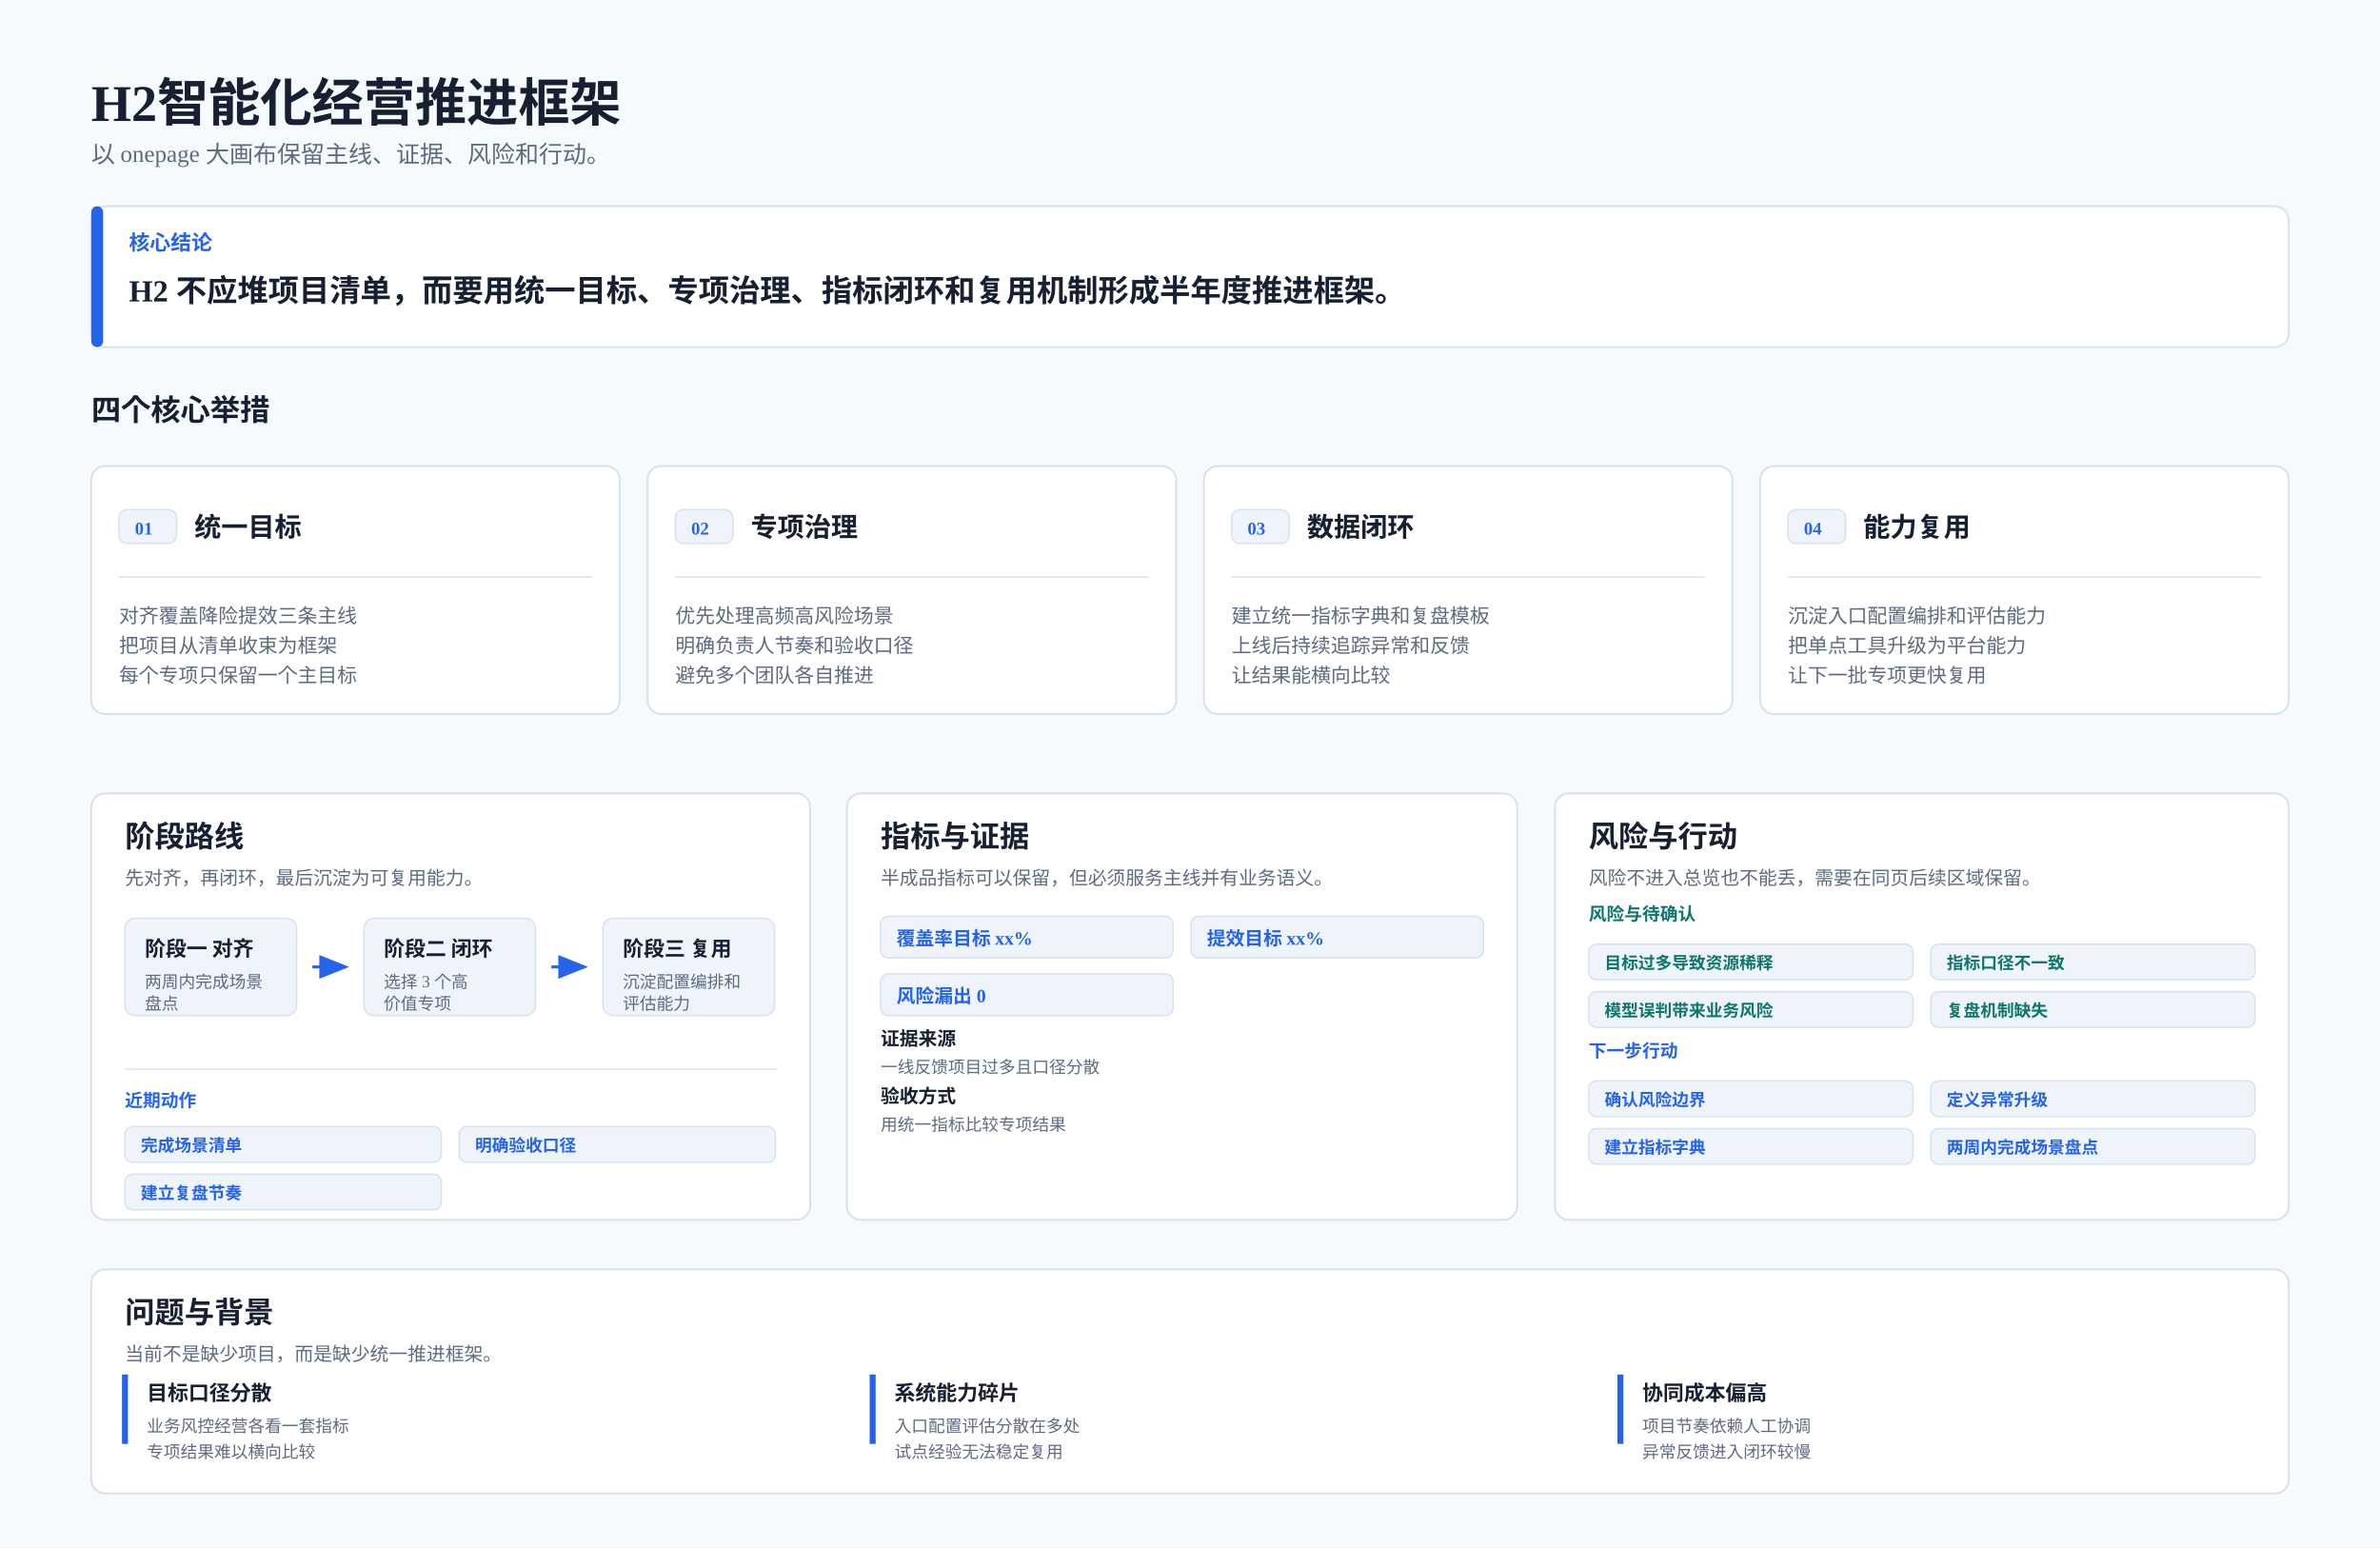
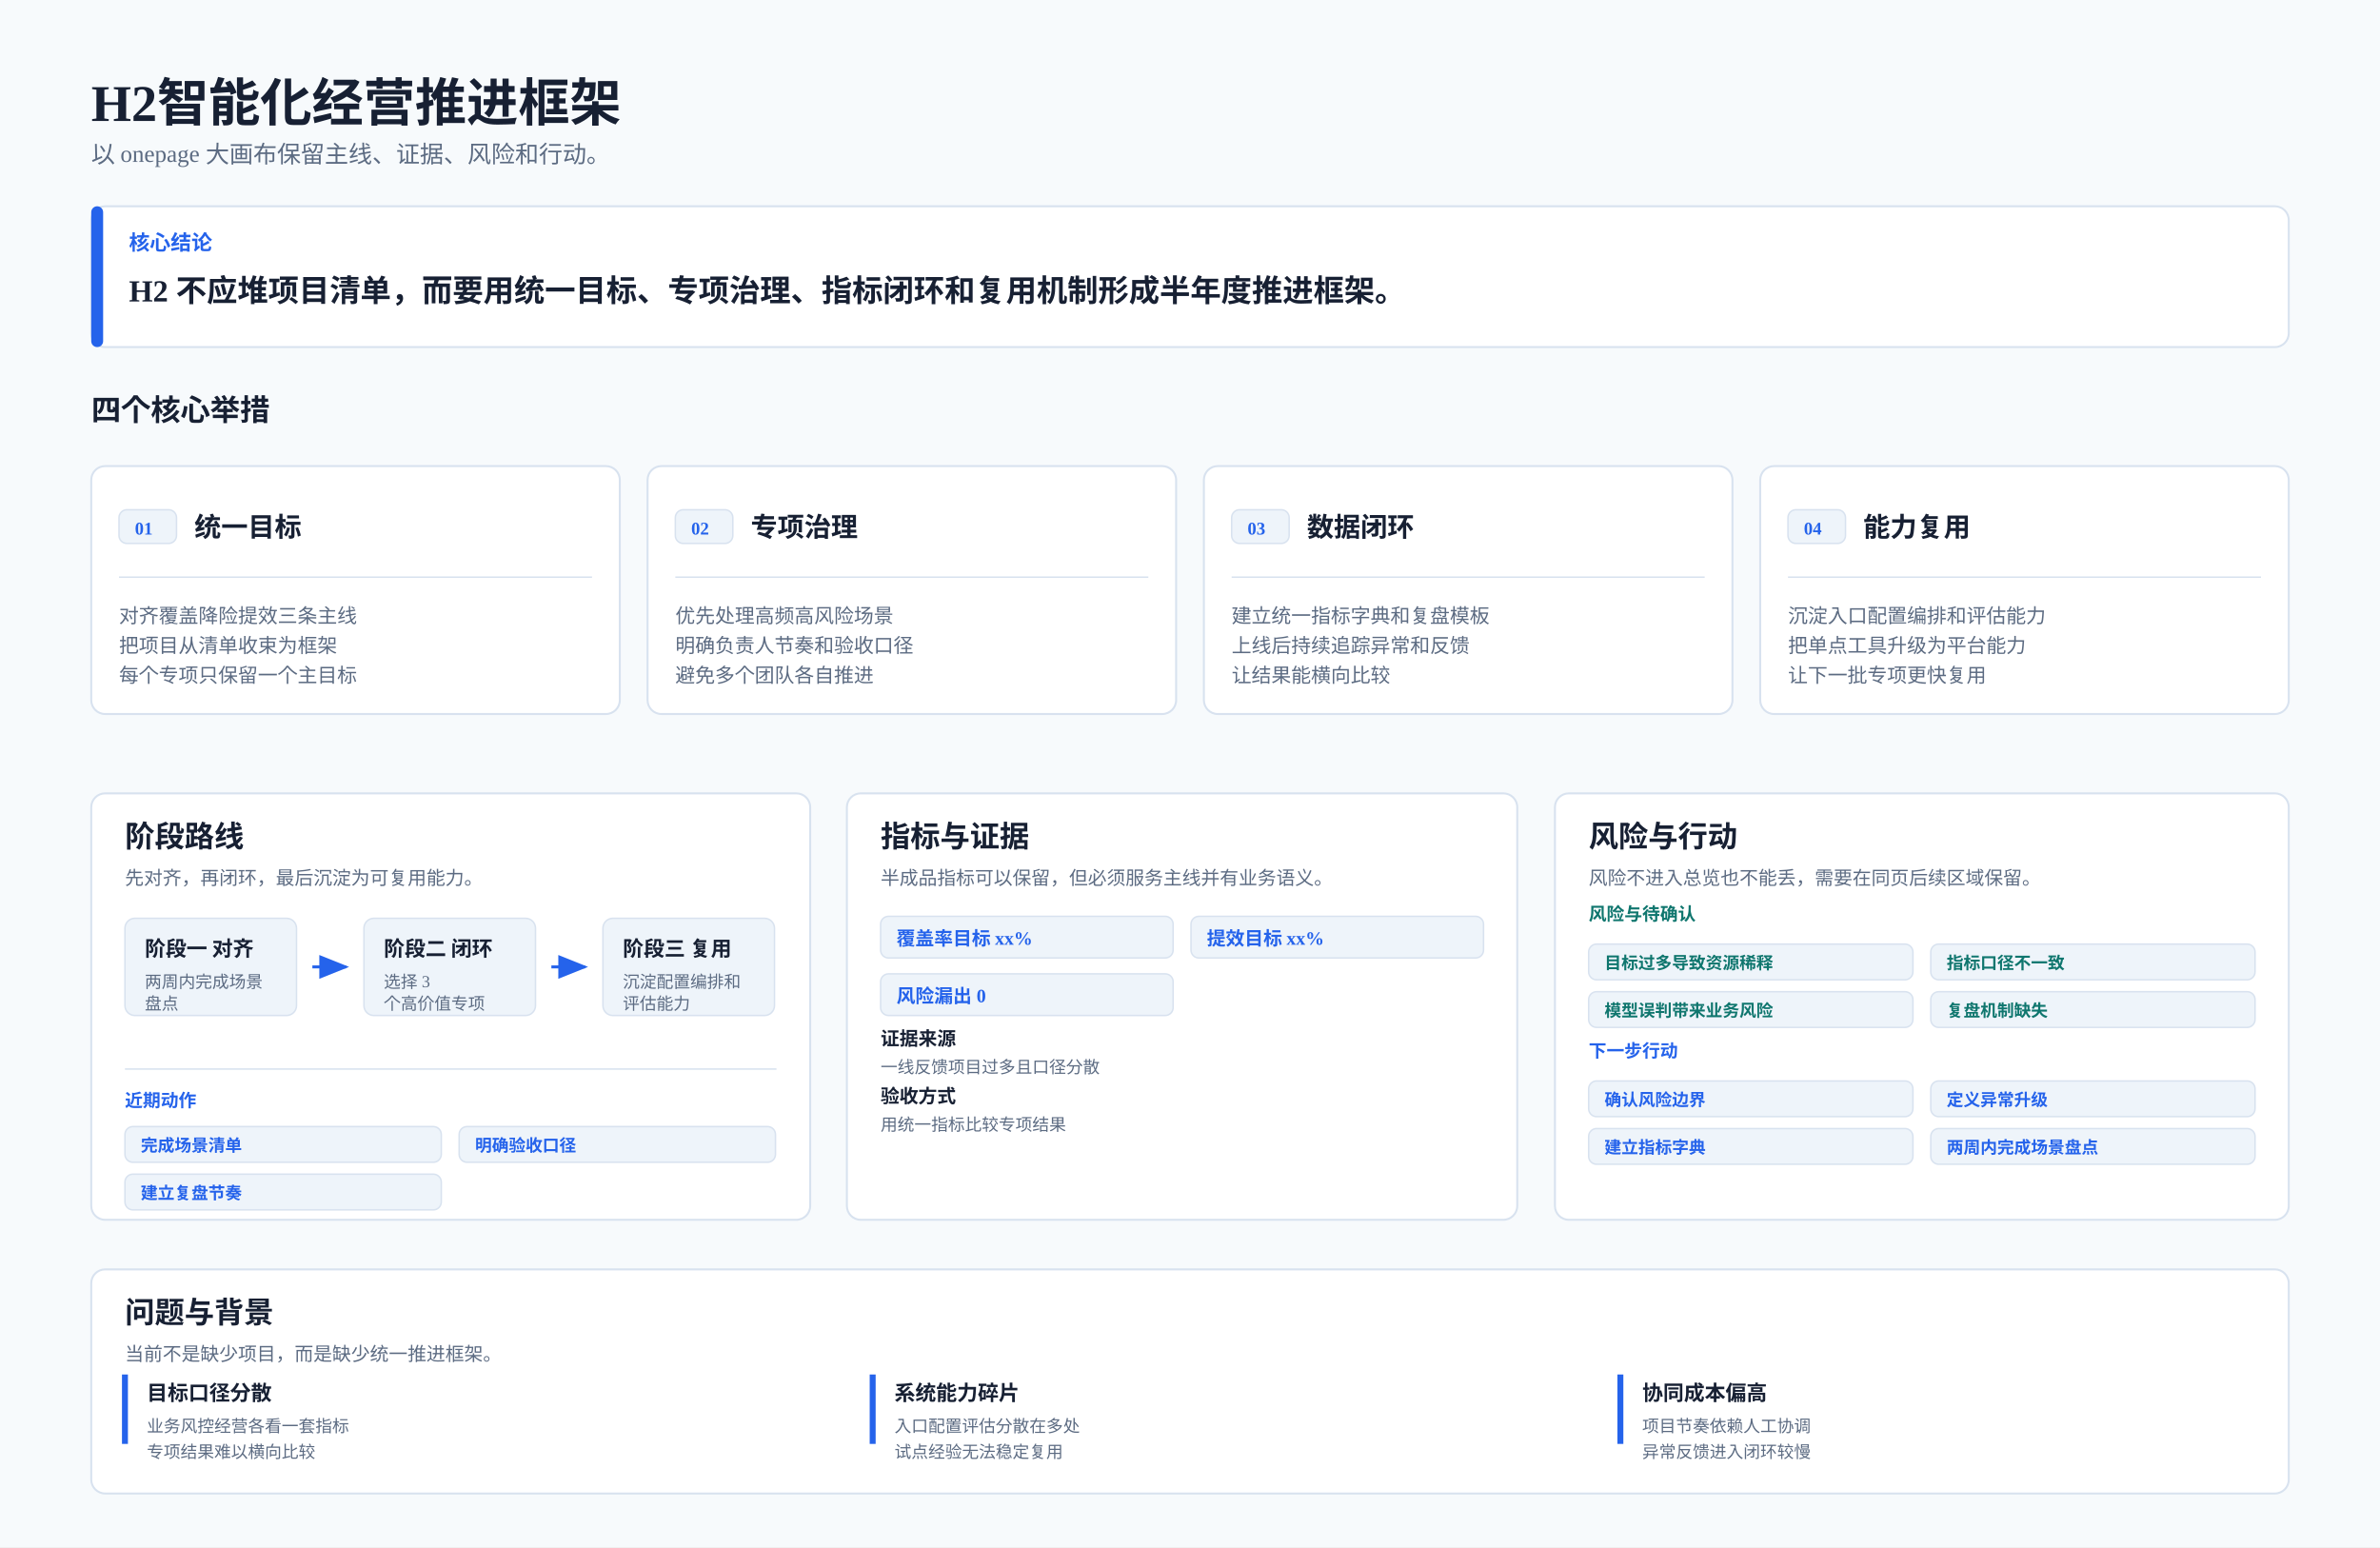
<svg xmlns="http://www.w3.org/2000/svg" width="2400" height="1560" viewBox="0 0 2400 1560">
  <defs>
    <marker id="arrow" markerWidth="12" markerHeight="12" refX="9" refY="4" orient="auto" markerUnits="strokeWidth">
      <path d="M0 0 L10 4 L0 8 z" fill="#2563EB" />
    </marker>
  </defs>
  <rect x="0" y="0" width="2400" height="1560" fill="#F7FAFC" />
  <text x="92" y="122" font-size="52" fill="#172033" font-weight="700">
    <tspan x="92" dy="0">H2智能化经营推进框架</tspan>
  </text>
  <text x="92" y="164" font-size="24" fill="#5C6B82" font-weight="400">
    <tspan x="92" dy="0">以 onepage 大画布保留主线、证据、风险和行动。</tspan>
  </text>
  <rect x="92" y="208" width="2216" height="142" rx="14" fill="#FFFFFF" stroke="#D8E2EF" stroke-width="2" />
  <rect x="92" y="208" width="12" height="142" rx="6" fill="#2563EB" />
  <text x="130" y="252" font-size="21" fill="#2563EB" font-weight="700">
    <tspan x="130" dy="0">核心结论</tspan>
  </text>
  <text x="130" y="304" font-size="31" fill="#172033" font-weight="700">
    <tspan x="130" dy="0">H2 不应堆项目清单，而要用统一目标、专项治理、指标闭环和复用机制形成半年度推进框架。</tspan>
  </text>
  <text x="92" y="424" font-size="30" fill="#172033" font-weight="700">
    <tspan x="92" dy="0">四个核心举措</tspan>
  </text>
  <rect x="92" y="470" width="533" height="250" rx="14" fill="#FFFFFF" stroke="#D8E2EF" stroke-width="2" />
  <rect x="120" y="514" width="58" height="34" rx="8" fill="#EEF4FA" stroke="#D8E2EF" stroke-width="1.5" />
  <text x="136" y="539" font-size="18" fill="#2563EB" font-weight="700">
    <tspan x="136" dy="0">01</tspan>
  </text>
  <text x="196" y="541" font-size="27" fill="#172033" font-weight="700">
    <tspan x="196" dy="0">统一目标</tspan>
  </text>
  <line x1="120" y1="582" x2="597" y2="582" stroke="#D8E2EF" stroke-width="1.5" />
  <text x="120" y="628" font-size="20" fill="#5C6B82" font-weight="400">
    <tspan x="120" dy="0">对齐覆盖降险提效三条主线</tspan>
    <tspan x="120" dy="30">把项目从清单收束为框架</tspan>
    <tspan x="120" dy="30">每个专项只保留一个主目标</tspan>
  </text>
  <rect x="653" y="470" width="533" height="250" rx="14" fill="#FFFFFF" stroke="#D8E2EF" stroke-width="2" />
  <rect x="681" y="514" width="58" height="34" rx="8" fill="#EEF4FA" stroke="#D8E2EF" stroke-width="1.5" />
  <text x="697" y="539" font-size="18" fill="#2563EB" font-weight="700">
    <tspan x="697" dy="0">02</tspan>
  </text>
  <text x="757" y="541" font-size="27" fill="#172033" font-weight="700">
    <tspan x="757" dy="0">专项治理</tspan>
  </text>
  <line x1="681" y1="582" x2="1158" y2="582" stroke="#D8E2EF" stroke-width="1.5" />
  <text x="681" y="628" font-size="20" fill="#5C6B82" font-weight="400">
    <tspan x="681" dy="0">优先处理高频高风险场景</tspan>
    <tspan x="681" dy="30">明确负责人节奏和验收口径</tspan>
    <tspan x="681" dy="30">避免多个团队各自推进</tspan>
  </text>
  <rect x="1214" y="470" width="533" height="250" rx="14" fill="#FFFFFF" stroke="#D8E2EF" stroke-width="2" />
  <rect x="1242" y="514" width="58" height="34" rx="8" fill="#EEF4FA" stroke="#D8E2EF" stroke-width="1.5" />
  <text x="1258" y="539" font-size="18" fill="#2563EB" font-weight="700">
    <tspan x="1258" dy="0">03</tspan>
  </text>
  <text x="1318" y="541" font-size="27" fill="#172033" font-weight="700">
    <tspan x="1318" dy="0">数据闭环</tspan>
  </text>
  <line x1="1242" y1="582" x2="1719" y2="582" stroke="#D8E2EF" stroke-width="1.5" />
  <text x="1242" y="628" font-size="20" fill="#5C6B82" font-weight="400">
    <tspan x="1242" dy="0">建立统一指标字典和复盘模板</tspan>
    <tspan x="1242" dy="30">上线后持续追踪异常和反馈</tspan>
    <tspan x="1242" dy="30">让结果能横向比较</tspan>
  </text>
  <rect x="1775" y="470" width="533" height="250" rx="14" fill="#FFFFFF" stroke="#D8E2EF" stroke-width="2" />
  <rect x="1803" y="514" width="58" height="34" rx="8" fill="#EEF4FA" stroke="#D8E2EF" stroke-width="1.5" />
  <text x="1819" y="539" font-size="18" fill="#2563EB" font-weight="700">
    <tspan x="1819" dy="0">04</tspan>
  </text>
  <text x="1879" y="541" font-size="27" fill="#172033" font-weight="700">
    <tspan x="1879" dy="0">能力复用</tspan>
  </text>
  <line x1="1803" y1="582" x2="2280" y2="582" stroke="#D8E2EF" stroke-width="1.5" />
  <text x="1803" y="628" font-size="20" fill="#5C6B82" font-weight="400">
    <tspan x="1803" dy="0">沉淀入口配置编排和评估能力</tspan>
    <tspan x="1803" dy="30">把单点工具升级为平台能力</tspan>
    <tspan x="1803" dy="30">让下一批专项更快复用</tspan>
  </text>
  <rect x="92" y="800" width="725" height="430" rx="14" fill="#FFFFFF" stroke="#D8E2EF" stroke-width="2" />
  <text x="126" y="854" font-size="30" fill="#172033" font-weight="700">
    <tspan x="126" dy="0">阶段路线</tspan>
  </text>
  <text x="126" y="892" font-size="19" fill="#5C6B82" font-weight="400">
    <tspan x="126" dy="0">先对齐，再闭环，最后沉淀为可复用能力。</tspan>
  </text>
  <rect x="126" y="926" width="173" height="98" rx="10" fill="#EEF4FA" stroke="#D8E2EF" stroke-width="1.5" />
  <text x="146" y="964" font-size="21" fill="#172033" font-weight="700">
    <tspan x="146" dy="0">阶段一 对齐</tspan>
  </text>
  <text x="146" y="996" font-size="17" fill="#5C6B82" font-weight="400">
    <tspan x="146" dy="0">两周内完成场景</tspan>
    <tspan x="146" dy="22">盘点</tspan>
  </text>
  <line x1="315" y1="975" x2="349" y2="975" stroke="#2563EB" stroke-width="3" marker-end="url(#arrow)" />
  <rect x="367" y="926" width="173" height="98" rx="10" fill="#EEF4FA" stroke="#D8E2EF" stroke-width="1.5" />
  <text x="387" y="964" font-size="21" fill="#172033" font-weight="700">
    <tspan x="387" dy="0">阶段二 闭环</tspan>
  </text>
  <text x="387" y="996" font-size="17" fill="#5C6B82" font-weight="400">
-     <tspan x="387" dy="0">选择 3 个高</tspan>
-     <tspan x="387" dy="22">价值专项</tspan>
+     <tspan x="387" dy="0">选择 3</tspan>
+     <tspan x="387" dy="22">个高价值专项</tspan>
  </text>
  <line x1="556" y1="975" x2="590" y2="975" stroke="#2563EB" stroke-width="3" marker-end="url(#arrow)" />
  <rect x="608" y="926" width="173" height="98" rx="10" fill="#EEF4FA" stroke="#D8E2EF" stroke-width="1.5" />
  <text x="628" y="964" font-size="21" fill="#172033" font-weight="700">
    <tspan x="628" dy="0">阶段三 复用</tspan>
  </text>
  <text x="628" y="996" font-size="17" fill="#5C6B82" font-weight="400">
    <tspan x="628" dy="0">沉淀配置编排和</tspan>
    <tspan x="628" dy="22">评估能力</tspan>
  </text>
  <line x1="126" y1="1078" x2="783" y2="1078" stroke="#D8E2EF" stroke-width="1.5" />
  <text x="126" y="1116" font-size="18" fill="#2563EB" font-weight="700">
    <tspan x="126" dy="0">近期动作</tspan>
  </text>
  <rect x="126" y="1136" width="319" height="36" rx="8" fill="#EEF4FA" stroke="#D8E2EF" stroke-width="1.5" />
  <text x="142" y="1161" font-size="17" fill="#2563EB" font-weight="700">
    <tspan x="142" dy="0">完成场景清单</tspan>
  </text>
  <rect x="463" y="1136" width="319" height="36" rx="8" fill="#EEF4FA" stroke="#D8E2EF" stroke-width="1.5" />
  <text x="479" y="1161" font-size="17" fill="#2563EB" font-weight="700">
    <tspan x="479" dy="0">明确验收口径</tspan>
  </text>
  <rect x="126" y="1184" width="319" height="36" rx="8" fill="#EEF4FA" stroke="#D8E2EF" stroke-width="1.5" />
  <text x="142" y="1209" font-size="17" fill="#2563EB" font-weight="700">
    <tspan x="142" dy="0">建立复盘节奏</tspan>
  </text>
  <rect x="854" y="800" width="676" height="430" rx="14" fill="#FFFFFF" stroke="#D8E2EF" stroke-width="2" />
  <text x="888" y="854" font-size="30" fill="#172033" font-weight="700">
    <tspan x="888" dy="0">指标与证据</tspan>
  </text>
  <text x="888" y="892" font-size="19" fill="#5C6B82" font-weight="400">
    <tspan x="888" dy="0">半成品指标可以保留，但必须服务主线并有业务语义。</tspan>
  </text>
  <rect x="888" y="924" width="295" height="42" rx="8" fill="#EEF4FA" stroke="#D8E2EF" stroke-width="1.5" />
  <text x="904" y="953" font-size="19" fill="#2563EB" font-weight="700">
    <tspan x="904" dy="0">覆盖率目标 xx%</tspan>
  </text>
  <rect x="1201" y="924" width="295" height="42" rx="8" fill="#EEF4FA" stroke="#D8E2EF" stroke-width="1.5" />
  <text x="1217" y="953" font-size="19" fill="#2563EB" font-weight="700">
    <tspan x="1217" dy="0">提效目标 xx%</tspan>
  </text>
  <rect x="888" y="982" width="295" height="42" rx="8" fill="#EEF4FA" stroke="#D8E2EF" stroke-width="1.5" />
  <text x="904" y="1011" font-size="19" fill="#2563EB" font-weight="700">
    <tspan x="904" dy="0">风险漏出 0</tspan>
  </text>
  <text x="888" y="1054" font-size="19" fill="#172033" font-weight="700">
    <tspan x="888" dy="0">证据来源</tspan>
  </text>
  <text x="888" y="1082" font-size="17" fill="#5C6B82" font-weight="400">
    <tspan x="888" dy="0">一线反馈项目过多且口径分散</tspan>
  </text>
  <text x="888" y="1112" font-size="19" fill="#172033" font-weight="700">
    <tspan x="888" dy="0">验收方式</tspan>
  </text>
  <text x="888" y="1140" font-size="17" fill="#5C6B82" font-weight="400">
    <tspan x="888" dy="0">用统一指标比较专项结果</tspan>
  </text>
  <rect x="1568" y="800" width="740" height="430" rx="14" fill="#FFFFFF" stroke="#D8E2EF" stroke-width="2" />
  <text x="1602" y="854" font-size="30" fill="#172033" font-weight="700">
    <tspan x="1602" dy="0">风险与行动</tspan>
  </text>
  <text x="1602" y="892" font-size="19" fill="#5C6B82" font-weight="400">
    <tspan x="1602" dy="0">风险不进入总览也不能丢，需要在同页后续区域保留。</tspan>
  </text>
  <text x="1602" y="928" font-size="18" fill="#0F766E" font-weight="700">
    <tspan x="1602" dy="0">风险与待确认</tspan>
  </text>
  <rect x="1602" y="952" width="327" height="36" rx="8" fill="#EEF4FA" stroke="#D8E2EF" stroke-width="1.5" />
  <text x="1618" y="977" font-size="17" fill="#0F766E" font-weight="700">
    <tspan x="1618" dy="0">目标过多导致资源稀释</tspan>
  </text>
  <rect x="1947" y="952" width="327" height="36" rx="8" fill="#EEF4FA" stroke="#D8E2EF" stroke-width="1.5" />
  <text x="1963" y="977" font-size="17" fill="#0F766E" font-weight="700">
    <tspan x="1963" dy="0">指标口径不一致</tspan>
  </text>
  <rect x="1602" y="1000" width="327" height="36" rx="8" fill="#EEF4FA" stroke="#D8E2EF" stroke-width="1.5" />
  <text x="1618" y="1025" font-size="17" fill="#0F766E" font-weight="700">
    <tspan x="1618" dy="0">模型误判带来业务风险</tspan>
  </text>
  <rect x="1947" y="1000" width="327" height="36" rx="8" fill="#EEF4FA" stroke="#D8E2EF" stroke-width="1.5" />
  <text x="1963" y="1025" font-size="17" fill="#0F766E" font-weight="700">
    <tspan x="1963" dy="0">复盘机制缺失</tspan>
  </text>
  <text x="1602" y="1066" font-size="18" fill="#2563EB" font-weight="700">
    <tspan x="1602" dy="0">下一步行动</tspan>
  </text>
  <rect x="1602" y="1090" width="327" height="36" rx="8" fill="#EEF4FA" stroke="#D8E2EF" stroke-width="1.5" />
  <text x="1618" y="1115" font-size="17" fill="#2563EB" font-weight="700">
    <tspan x="1618" dy="0">确认风险边界</tspan>
  </text>
  <rect x="1947" y="1090" width="327" height="36" rx="8" fill="#EEF4FA" stroke="#D8E2EF" stroke-width="1.5" />
  <text x="1963" y="1115" font-size="17" fill="#2563EB" font-weight="700">
    <tspan x="1963" dy="0">定义异常升级</tspan>
  </text>
  <rect x="1602" y="1138" width="327" height="36" rx="8" fill="#EEF4FA" stroke="#D8E2EF" stroke-width="1.5" />
  <text x="1618" y="1163" font-size="17" fill="#2563EB" font-weight="700">
    <tspan x="1618" dy="0">建立指标字典</tspan>
  </text>
  <rect x="1947" y="1138" width="327" height="36" rx="8" fill="#EEF4FA" stroke="#D8E2EF" stroke-width="1.5" />
  <text x="1963" y="1163" font-size="17" fill="#2563EB" font-weight="700">
    <tspan x="1963" dy="0">两周内完成场景盘点</tspan>
  </text>
  <rect x="92" y="1280" width="2216" height="226" rx="14" fill="#FFFFFF" stroke="#D8E2EF" stroke-width="2" />
  <text x="126" y="1334" font-size="30" fill="#172033" font-weight="700">
    <tspan x="126" dy="0">问题与背景</tspan>
  </text>
  <text x="126" y="1372" font-size="19" fill="#5C6B82" font-weight="400">
    <tspan x="126" dy="0">当前不是缺少项目，而是缺少统一推进框架。</tspan>
  </text>
  <line x1="126" y1="1386" x2="126" y2="1456" stroke="#2563EB" stroke-width="6" />
  <text x="148" y="1412" font-size="21" fill="#172033" font-weight="700">
    <tspan x="148" dy="0">目标口径分散</tspan>
  </text>
  <text x="148" y="1444" font-size="17" fill="#5C6B82" font-weight="400">
    <tspan x="148" dy="0">业务风控经营各看一套指标</tspan>
    <tspan x="148" dy="26">专项结果难以横向比较</tspan>
  </text>
  <line x1="880" y1="1386" x2="880" y2="1456" stroke="#2563EB" stroke-width="6" />
  <text x="902" y="1412" font-size="21" fill="#172033" font-weight="700">
    <tspan x="902" dy="0">系统能力碎片</tspan>
  </text>
  <text x="902" y="1444" font-size="17" fill="#5C6B82" font-weight="400">
    <tspan x="902" dy="0">入口配置评估分散在多处</tspan>
    <tspan x="902" dy="26">试点经验无法稳定复用</tspan>
  </text>
  <line x1="1634" y1="1386" x2="1634" y2="1456" stroke="#2563EB" stroke-width="6" />
  <text x="1656" y="1412" font-size="21" fill="#172033" font-weight="700">
    <tspan x="1656" dy="0">协同成本偏高</tspan>
  </text>
  <text x="1656" y="1444" font-size="17" fill="#5C6B82" font-weight="400">
    <tspan x="1656" dy="0">项目节奏依赖人工协调</tspan>
    <tspan x="1656" dy="26">异常反馈进入闭环较慢</tspan>
  </text>
</svg>
